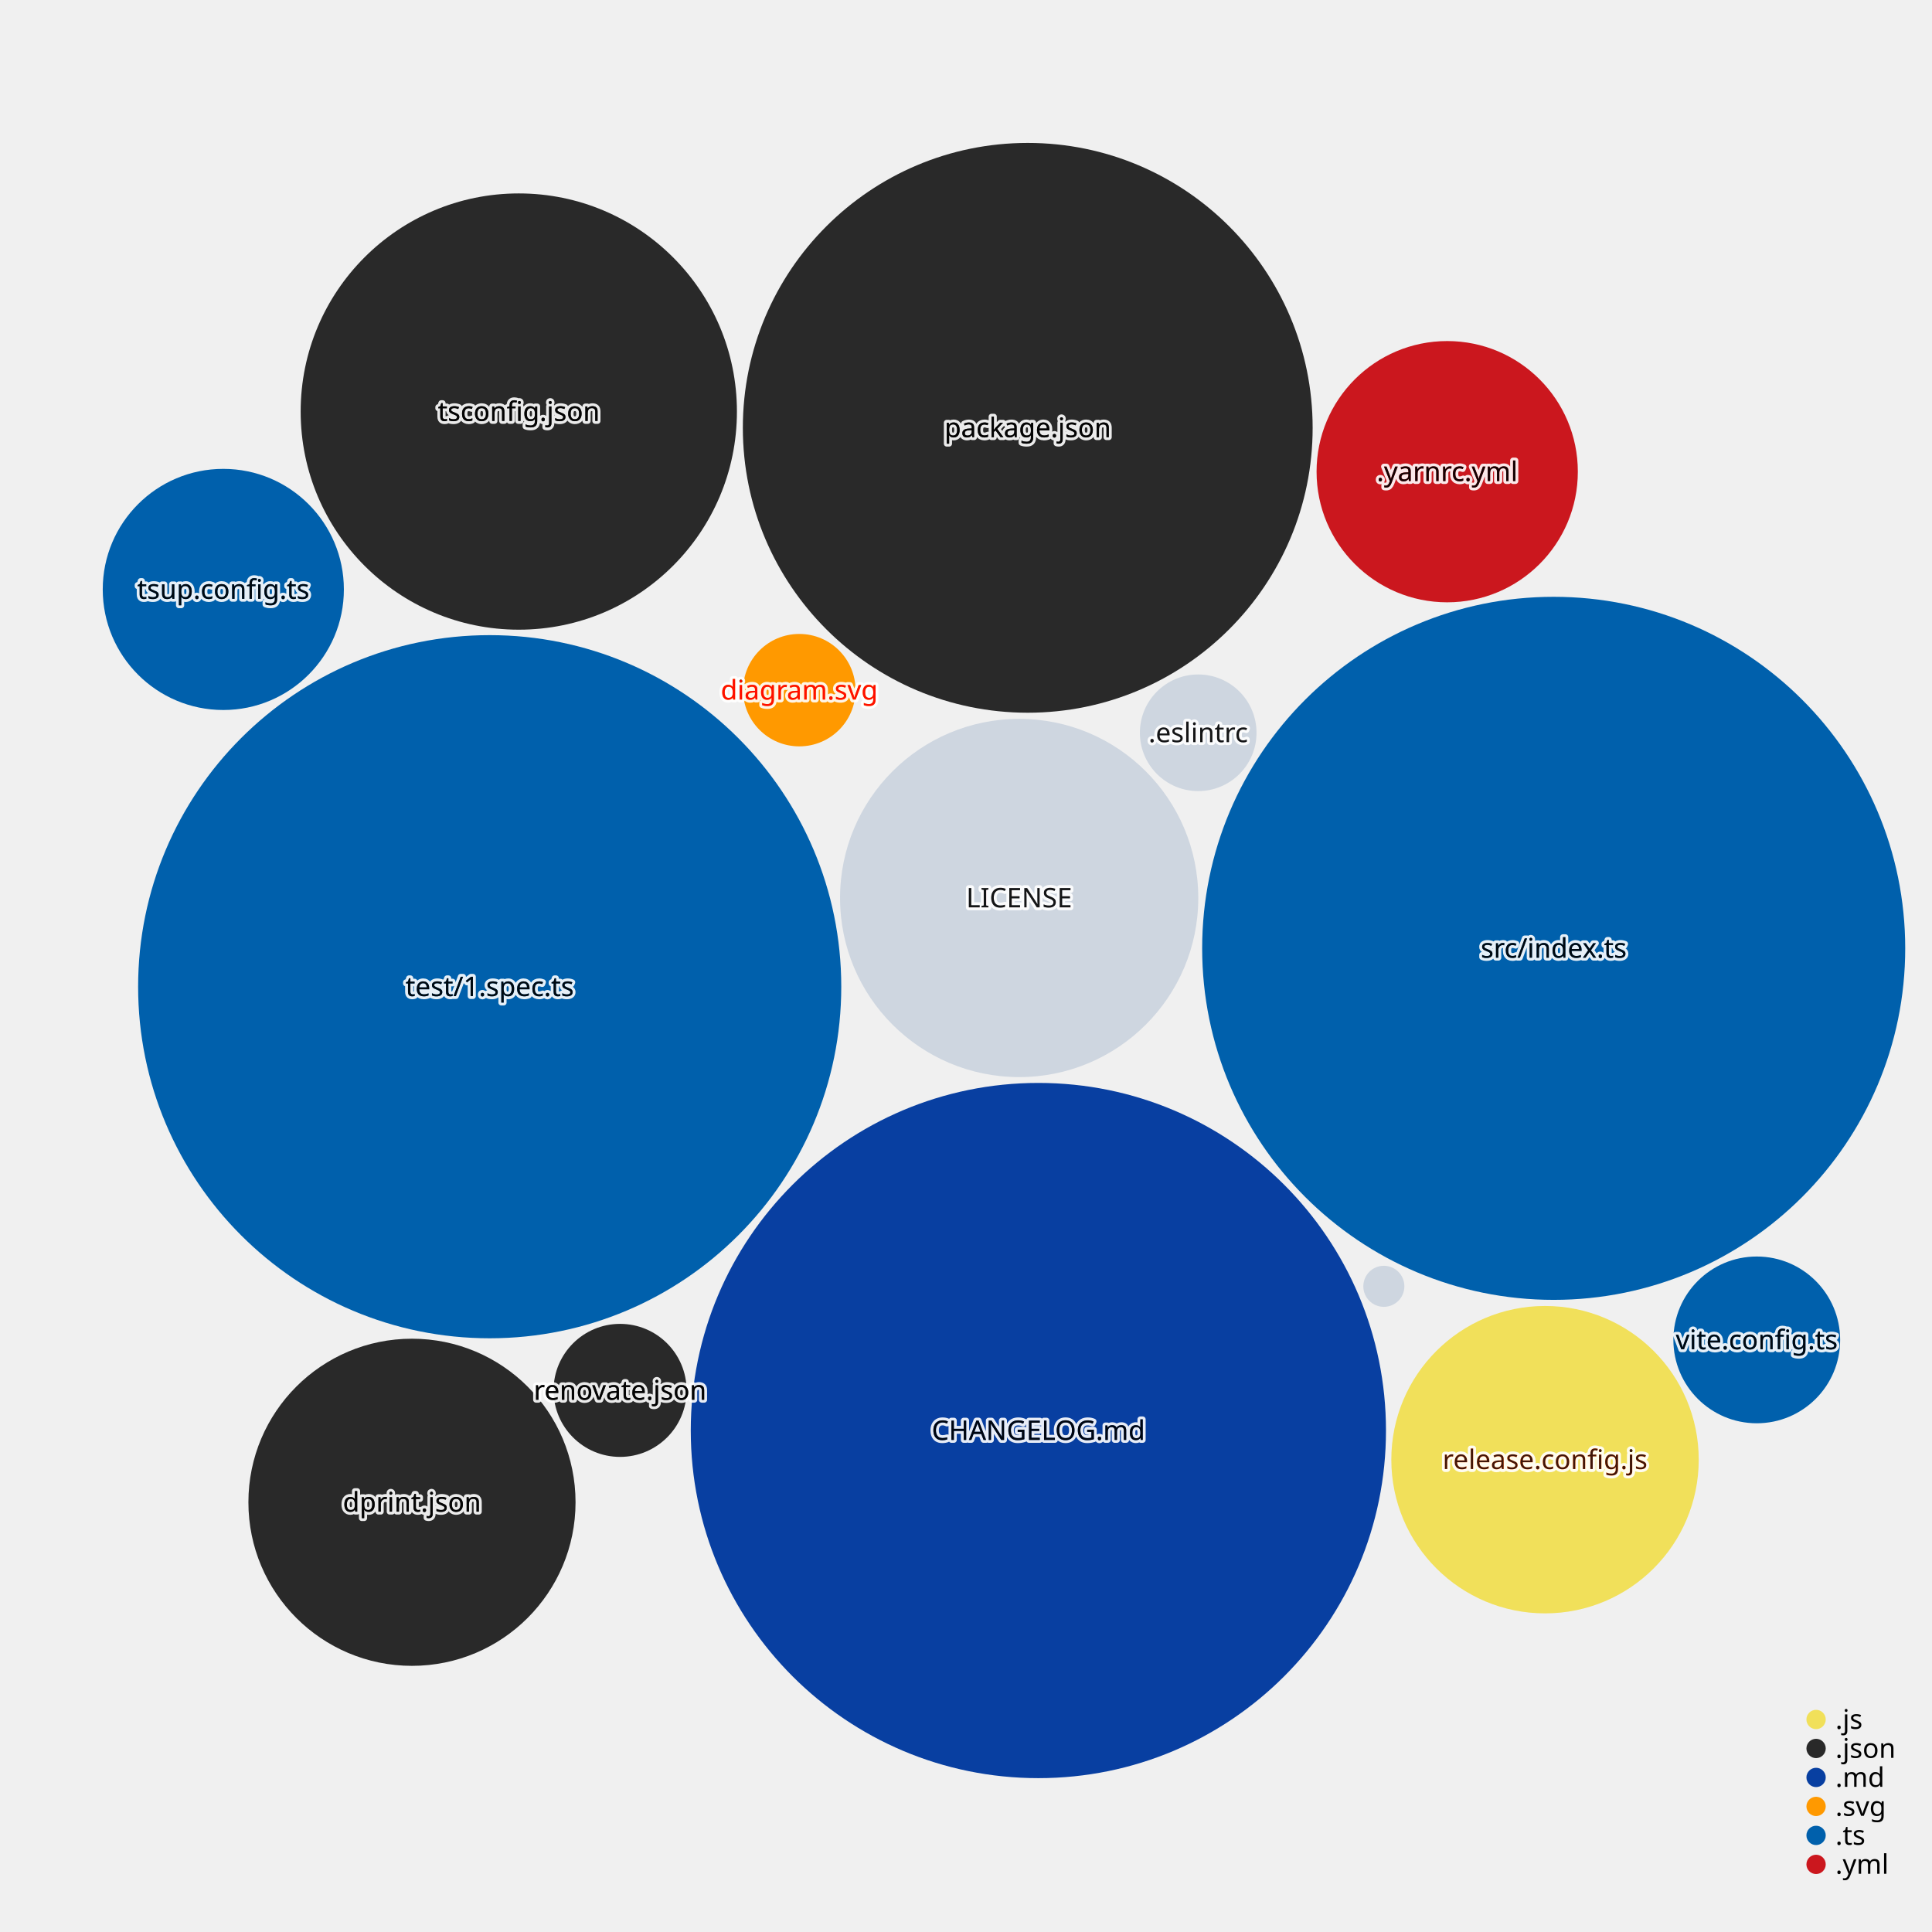
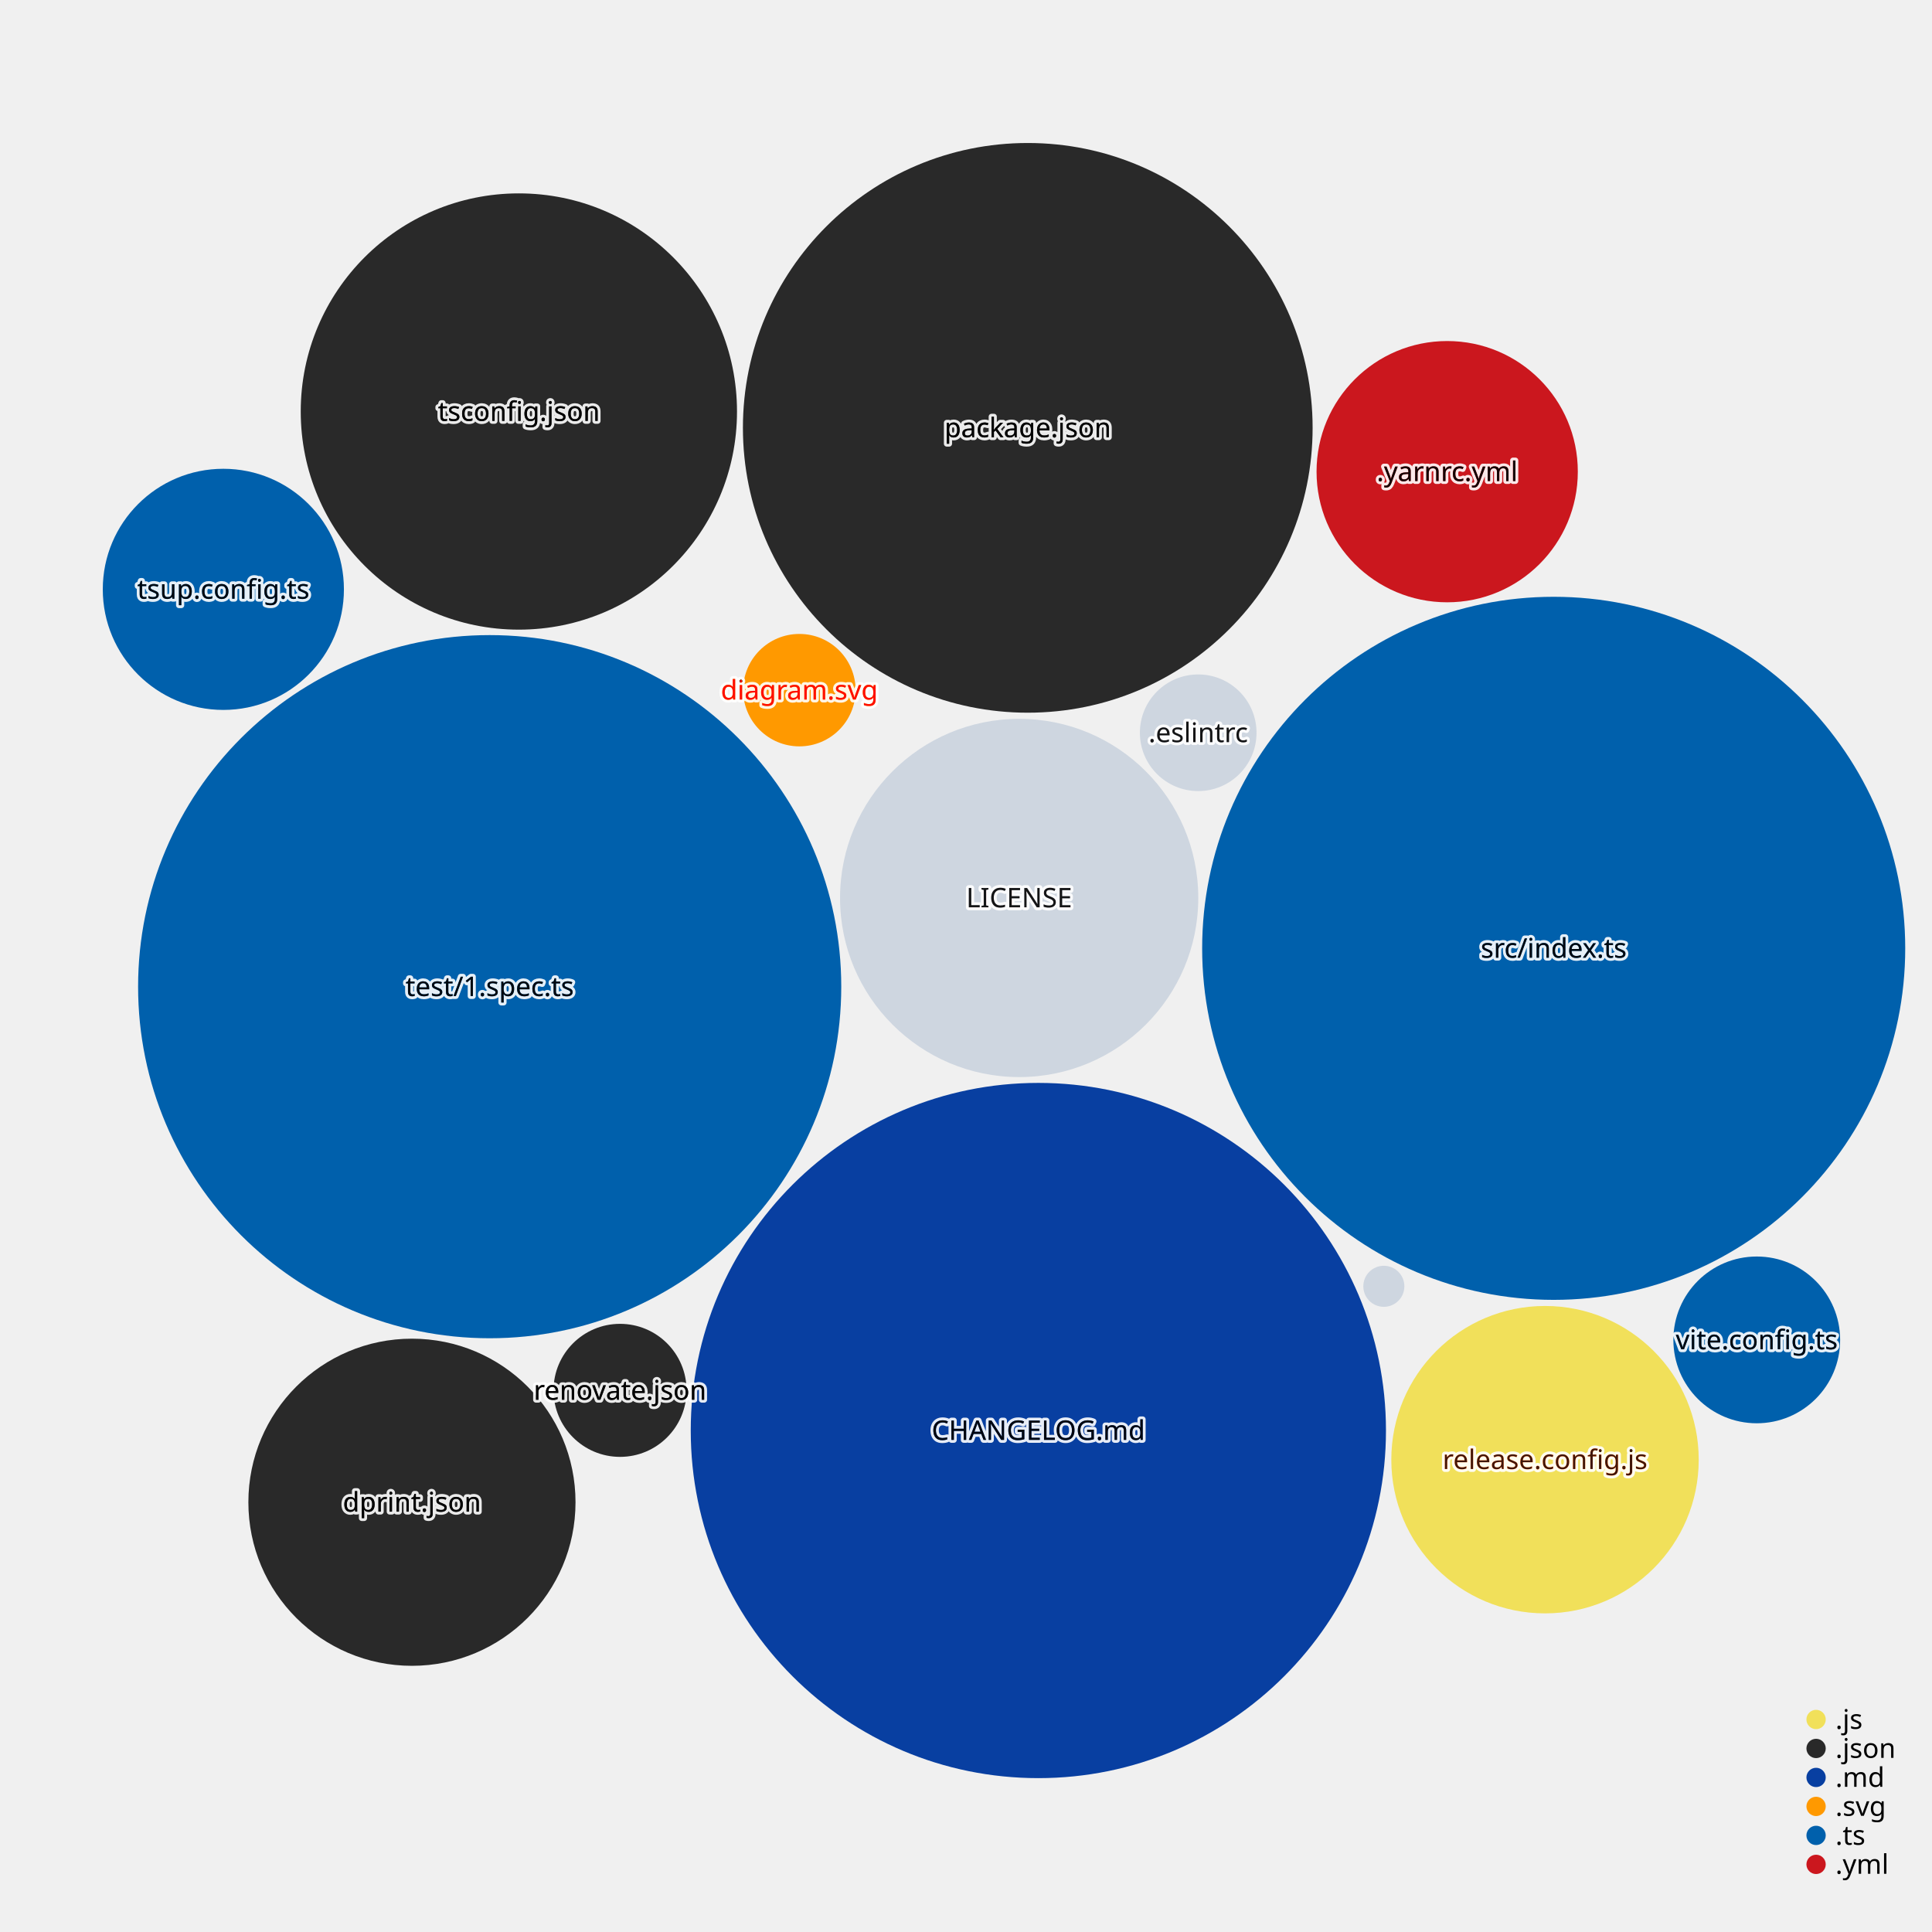
<svg xmlns="http://www.w3.org/2000/svg" width="1000" height="1000" style="background:white;font-family:sans-serif;overflow:visible">
  <defs>
    <filter id="glow" x="-50%" y="-50%" width="200%" height="200%">
      <feGaussianBlur stdDeviation="4" result="coloredBlur" />
      <feMerge>
        <feMergeNode in="coloredBlur" />
        <feMergeNode in="SourceGraphic" />
      </feMerge>
    </filter>
  </defs>
-   <g style="fill:#0060ac;transition:transform 0s ease-out, fill 0.1s ease-out" transform="translate(253.4642, 510.7206)">
-     <circle style="transition:all 0.5s ease-out" r="181.973" stroke-width="0" stroke="#374151" />
+   <g style="fill:#0060ac;transition:transform 0s ease-out, fill 0.1s ease-out" transform="translate(253.457, 510.7009)">
+     <circle style="transition:all 0.5s ease-out" r="181.975" stroke-width="0" stroke="#374151" />
  </g>
-   <g style="fill:#0060ac;transition:transform 0s ease-out, fill 0.1s ease-out" transform="translate(804.188, 490.8575)">
-     <circle style="transition:all 0.5s ease-out" r="181.951" stroke-width="0" stroke="#374151" />
+   <g style="fill:#0060ac;transition:transform 0s ease-out, fill 0.1s ease-out" transform="translate(804.1887, 490.8523)">
+     <circle style="transition:all 0.5s ease-out" r="181.953" stroke-width="0" stroke="#374151" />
  </g>
-   <g style="fill:#083fa1;transition:transform 0s ease-out, fill 0.1s ease-out" transform="translate(537.46, 740.4439)">
-     <circle style="transition:all 0.5s ease-out" r="179.923" stroke-width="0" stroke="#374151" />
+   <g style="fill:#083fa1;transition:transform 0s ease-out, fill 0.1s ease-out" transform="translate(537.4504, 740.4347)">
+     <circle style="transition:all 0.5s ease-out" r="179.926" stroke-width="0" stroke="#374151" />
  </g>
-   <g style="fill:#292929;transition:transform 0s ease-out, fill 0.1s ease-out" transform="translate(531.9574, 221.4409)">
-     <circle style="transition:all 0.5s ease-out" r="147.464" stroke-width="0" stroke="#374151" />
+   <g style="fill:#292929;transition:transform 0s ease-out, fill 0.1s ease-out" transform="translate(531.9695, 221.4521)">
+     <circle style="transition:all 0.5s ease-out" r="147.438" stroke-width="0" stroke="#374151" />
  </g>
-   <g style="fill:#292929;transition:transform 0s ease-out, fill 0.1s ease-out" transform="translate(268.5276, 213.019)">
-     <circle style="transition:all 0.5s ease-out" r="112.904" stroke-width="0" stroke="#374151" />
+   <g style="fill:#292929;transition:transform 0s ease-out, fill 0.1s ease-out" transform="translate(268.5646, 212.9976)">
+     <circle style="transition:all 0.5s ease-out" r="112.906" stroke-width="0" stroke="#374151" />
  </g>
-   <g style="fill:#CED6E0;transition:transform 0s ease-out, fill 0.1s ease-out" transform="translate(527.5185, 464.796)">
-     <circle style="transition:all 0.5s ease-out" r="92.709" stroke-width="0" stroke="#374151" />
+   <g style="fill:#CED6E0;transition:transform 0s ease-out, fill 0.1s ease-out" transform="translate(527.5162, 464.783)">
+     <circle style="transition:all 0.5s ease-out" r="92.71" stroke-width="0" stroke="#374151" />
  </g>
-   <g style="fill:#292929;transition:transform 0s ease-out, fill 0.1s ease-out" transform="translate(213.2368, 777.576)">
-     <circle style="transition:all 0.5s ease-out" r="84.663" stroke-width="0" stroke="#374151" />
+   <g style="fill:#292929;transition:transform 0s ease-out, fill 0.1s ease-out" transform="translate(213.222, 777.5588)">
+     <circle style="transition:all 0.5s ease-out" r="84.664" stroke-width="0" stroke="#374151" />
  </g>
-   <g style="fill:#f1e05a;transition:transform 0s ease-out, fill 0.1s ease-out" transform="translate(799.7042, 755.5256)">
-     <circle style="transition:all 0.5s ease-out" r="79.557" stroke-width="0" stroke="#374151" />
+   <g style="fill:#f1e05a;transition:transform 0s ease-out, fill 0.1s ease-out" transform="translate(799.6977, 755.5238)">
+     <circle style="transition:all 0.5s ease-out" r="79.558" stroke-width="0" stroke="#374151" />
  </g>
-   <g style="fill:#cb171e;transition:transform 0s ease-out, fill 0.1s ease-out" transform="translate(749.0704, 244.1432)">
-     <circle style="transition:all 0.5s ease-out" r="67.614" stroke-width="0" stroke="#374151" />
+   <g style="fill:#cb171e;transition:transform 0s ease-out, fill 0.1s ease-out" transform="translate(749.0597, 244.1371)">
+     <circle style="transition:all 0.5s ease-out" r="67.615" stroke-width="0" stroke="#374151" />
  </g>
-   <g style="fill:#0060ac;transition:transform 0s ease-out, fill 0.1s ease-out" transform="translate(115.5848, 305.0922)">
-     <circle style="transition:all 0.5s ease-out" r="62.405" stroke-width="0" stroke="#374151" />
+   <g style="fill:#0060ac;transition:transform 0s ease-out, fill 0.1s ease-out" transform="translate(115.6062, 305.0494)">
+     <circle style="transition:all 0.5s ease-out" r="62.406" stroke-width="0" stroke="#374151" />
  </g>
-   <g style="fill:#0060ac;transition:transform 0s ease-out, fill 0.1s ease-out" transform="translate(909.2966, 693.5268)">
+   <g style="fill:#0060ac;transition:transform 0s ease-out, fill 0.1s ease-out" transform="translate(909.2932, 693.5271)">
    <circle style="transition:all 0.5s ease-out" r="43.157" stroke-width="0" stroke="#374151" />
  </g>
-   <g style="fill:#292929;transition:transform 0s ease-out, fill 0.1s ease-out" transform="translate(320.9446, 719.662)">
-     <circle style="transition:all 0.5s ease-out" r="34.427" stroke-width="0" stroke="#374151" />
+   <g style="fill:#292929;transition:transform 0s ease-out, fill 0.1s ease-out" transform="translate(320.9327, 719.6469)">
+     <circle style="transition:all 0.5s ease-out" r="34.428" stroke-width="0" stroke="#374151" />
  </g>
-   <g style="fill:#CED6E0;transition:transform 0s ease-out, fill 0.1s ease-out" transform="translate(620.1874, 379.2852)">
-     <circle style="transition:all 0.5s ease-out" r="30.184" stroke-width="0" stroke="#374151" />
+   <g style="fill:#CED6E0;transition:transform 0s ease-out, fill 0.1s ease-out" transform="translate(620.1888, 379.2738)">
+     <circle style="transition:all 0.5s ease-out" r="30.185" stroke-width="0" stroke="#374151" />
  </g>
-   <g style="fill:#ff9900;transition:transform 0s ease-out, fill 0.1s ease-out" transform="translate(413.7198, 357.2242)">
-     <circle style="transition:all 0.5s ease-out" r="29.096" stroke-width="0" stroke="#374151" />
+   <g style="fill:#ff9900;transition:transform 0s ease-out, fill 0.1s ease-out" transform="translate(413.7536, 357.2213)">
+     <circle style="transition:all 0.5s ease-out" r="29.097" stroke-width="0" stroke="#374151" />
  </g>
-   <g style="fill:#CED6E0;transition:transform 0s ease-out, fill 0.1s ease-out" transform="translate(716.277, 665.7957)">
-     <circle style="transition:all 0.5s ease-out" r="10.624" stroke-width="0" stroke="#374151" />
+   <g style="fill:#CED6E0;transition:transform 0s ease-out, fill 0.1s ease-out" transform="translate(716.2718, 665.7904)">
+     <circle style="transition:all 0.5s ease-out" r="10.625" stroke-width="0" stroke="#374151" />
  </g>
-   <g style="fill:#0060ac;transition:transform 0s ease-out" transform="translate(253.4642, 510.7206)">
+   <g style="fill:#0060ac;transition:transform 0s ease-out" transform="translate(253.457, 510.7009)">
    <text style="pointer-events:none;opacity:0.9;font-size:14px;font-weight:500;transition:all 0.5s ease-out" fill="#4B5563" text-anchor="middle" dominant-baseline="middle" stroke="white" stroke-width="3" stroke-linejoin="round">test/1.spec.ts</text>
    <text style="pointer-events:none;opacity:1;font-size:14px;font-weight:500;transition:all 0.5s ease-out" text-anchor="middle" dominant-baseline="middle">test/1.spec.ts</text>
    <text style="pointer-events:none;opacity:0.9;font-size:14px;font-weight:500;mix-blend-mode:color-burn;transition:all 0.5s ease-out" fill="#110101" text-anchor="middle" dominant-baseline="middle">test/1.spec.ts</text>
  </g>
-   <g style="fill:#0060ac;transition:transform 0s ease-out" transform="translate(804.188, 490.8575)">
+   <g style="fill:#0060ac;transition:transform 0s ease-out" transform="translate(804.1887, 490.8523)">
    <text style="pointer-events:none;opacity:0.9;font-size:14px;font-weight:500;transition:all 0.5s ease-out" fill="#4B5563" text-anchor="middle" dominant-baseline="middle" stroke="white" stroke-width="3" stroke-linejoin="round">src/index.ts</text>
    <text style="pointer-events:none;opacity:1;font-size:14px;font-weight:500;transition:all 0.5s ease-out" text-anchor="middle" dominant-baseline="middle">src/index.ts</text>
    <text style="pointer-events:none;opacity:0.9;font-size:14px;font-weight:500;mix-blend-mode:color-burn;transition:all 0.5s ease-out" fill="#110101" text-anchor="middle" dominant-baseline="middle">src/index.ts</text>
  </g>
-   <g style="fill:#083fa1;transition:transform 0s ease-out" transform="translate(537.46, 740.4439)">
+   <g style="fill:#083fa1;transition:transform 0s ease-out" transform="translate(537.4504, 740.4347)">
    <text style="pointer-events:none;opacity:0.9;font-size:14px;font-weight:500;transition:all 0.5s ease-out" fill="#4B5563" text-anchor="middle" dominant-baseline="middle" stroke="white" stroke-width="3" stroke-linejoin="round">CHANGELOG.md</text>
    <text style="pointer-events:none;opacity:1;font-size:14px;font-weight:500;transition:all 0.5s ease-out" text-anchor="middle" dominant-baseline="middle">CHANGELOG.md</text>
    <text style="pointer-events:none;opacity:0.9;font-size:14px;font-weight:500;mix-blend-mode:color-burn;transition:all 0.5s ease-out" fill="#110101" text-anchor="middle" dominant-baseline="middle">CHANGELOG.md</text>
  </g>
-   <g style="fill:#292929;transition:transform 0s ease-out" transform="translate(531.9574, 221.4409)">
+   <g style="fill:#292929;transition:transform 0s ease-out" transform="translate(531.9695, 221.4521)">
    <text style="pointer-events:none;opacity:0.9;font-size:14px;font-weight:500;transition:all 0.5s ease-out" fill="#4B5563" text-anchor="middle" dominant-baseline="middle" stroke="white" stroke-width="3" stroke-linejoin="round">package.json</text>
    <text style="pointer-events:none;opacity:1;font-size:14px;font-weight:500;transition:all 0.5s ease-out" text-anchor="middle" dominant-baseline="middle">package.json</text>
    <text style="pointer-events:none;opacity:0.9;font-size:14px;font-weight:500;mix-blend-mode:color-burn;transition:all 0.5s ease-out" fill="#110101" text-anchor="middle" dominant-baseline="middle">package.json</text>
  </g>
-   <g style="fill:#292929;transition:transform 0s ease-out" transform="translate(268.5276, 213.019)">
+   <g style="fill:#292929;transition:transform 0s ease-out" transform="translate(268.5646, 212.9976)">
    <text style="pointer-events:none;opacity:0.9;font-size:14px;font-weight:500;transition:all 0.5s ease-out" fill="#4B5563" text-anchor="middle" dominant-baseline="middle" stroke="white" stroke-width="3" stroke-linejoin="round">tsconfig.json</text>
    <text style="pointer-events:none;opacity:1;font-size:14px;font-weight:500;transition:all 0.5s ease-out" text-anchor="middle" dominant-baseline="middle">tsconfig.json</text>
    <text style="pointer-events:none;opacity:0.9;font-size:14px;font-weight:500;mix-blend-mode:color-burn;transition:all 0.5s ease-out" fill="#110101" text-anchor="middle" dominant-baseline="middle">tsconfig.json</text>
  </g>
-   <g style="fill:#CED6E0;transition:transform 0s ease-out" transform="translate(527.5185, 464.796)">
+   <g style="fill:#CED6E0;transition:transform 0s ease-out" transform="translate(527.5162, 464.783)">
    <text style="pointer-events:none;opacity:0.9;font-size:14px;font-weight:500;transition:all 0.5s ease-out" fill="#4B5563" text-anchor="middle" dominant-baseline="middle" stroke="white" stroke-width="3" stroke-linejoin="round">LICENSE</text>
    <text style="pointer-events:none;opacity:1;font-size:14px;font-weight:500;transition:all 0.5s ease-out" text-anchor="middle" dominant-baseline="middle">LICENSE</text>
    <text style="pointer-events:none;opacity:0.9;font-size:14px;font-weight:500;mix-blend-mode:color-burn;transition:all 0.5s ease-out" fill="#110101" text-anchor="middle" dominant-baseline="middle">LICENSE</text>
  </g>
-   <g style="fill:#292929;transition:transform 0s ease-out" transform="translate(213.2368, 777.576)">
+   <g style="fill:#292929;transition:transform 0s ease-out" transform="translate(213.222, 777.5588)">
    <text style="pointer-events:none;opacity:0.9;font-size:14px;font-weight:500;transition:all 0.5s ease-out" fill="#4B5563" text-anchor="middle" dominant-baseline="middle" stroke="white" stroke-width="3" stroke-linejoin="round">dprint.json</text>
    <text style="pointer-events:none;opacity:1;font-size:14px;font-weight:500;transition:all 0.5s ease-out" text-anchor="middle" dominant-baseline="middle">dprint.json</text>
    <text style="pointer-events:none;opacity:0.9;font-size:14px;font-weight:500;mix-blend-mode:color-burn;transition:all 0.5s ease-out" fill="#110101" text-anchor="middle" dominant-baseline="middle">dprint.json</text>
  </g>
-   <g style="fill:#f1e05a;transition:transform 0s ease-out" transform="translate(799.7042, 755.5256)">
+   <g style="fill:#f1e05a;transition:transform 0s ease-out" transform="translate(799.6977, 755.5238)">
    <text style="pointer-events:none;opacity:0.9;font-size:14px;font-weight:500;transition:all 0.5s ease-out" fill="#4B5563" text-anchor="middle" dominant-baseline="middle" stroke="white" stroke-width="3" stroke-linejoin="round">release.config.js</text>
    <text style="pointer-events:none;opacity:1;font-size:14px;font-weight:500;transition:all 0.5s ease-out" text-anchor="middle" dominant-baseline="middle">release.config.js</text>
    <text style="pointer-events:none;opacity:0.9;font-size:14px;font-weight:500;mix-blend-mode:color-burn;transition:all 0.5s ease-out" fill="#110101" text-anchor="middle" dominant-baseline="middle">release.config.js</text>
  </g>
-   <g style="fill:#cb171e;transition:transform 0s ease-out" transform="translate(749.0704, 244.1432)">
+   <g style="fill:#cb171e;transition:transform 0s ease-out" transform="translate(749.0597, 244.1371)">
    <text style="pointer-events:none;opacity:0.9;font-size:14px;font-weight:500;transition:all 0.5s ease-out" fill="#4B5563" text-anchor="middle" dominant-baseline="middle" stroke="white" stroke-width="3" stroke-linejoin="round">.yarnrc.yml</text>
    <text style="pointer-events:none;opacity:1;font-size:14px;font-weight:500;transition:all 0.5s ease-out" text-anchor="middle" dominant-baseline="middle">.yarnrc.yml</text>
    <text style="pointer-events:none;opacity:0.9;font-size:14px;font-weight:500;mix-blend-mode:color-burn;transition:all 0.5s ease-out" fill="#110101" text-anchor="middle" dominant-baseline="middle">.yarnrc.yml</text>
  </g>
-   <g style="fill:#0060ac;transition:transform 0s ease-out" transform="translate(115.5848, 305.0922)">
+   <g style="fill:#0060ac;transition:transform 0s ease-out" transform="translate(115.6062, 305.0494)">
    <text style="pointer-events:none;opacity:0.9;font-size:14px;font-weight:500;transition:all 0.5s ease-out" fill="#4B5563" text-anchor="middle" dominant-baseline="middle" stroke="white" stroke-width="3" stroke-linejoin="round">tsup.config.ts</text>
    <text style="pointer-events:none;opacity:1;font-size:14px;font-weight:500;transition:all 0.5s ease-out" text-anchor="middle" dominant-baseline="middle">tsup.config.ts</text>
    <text style="pointer-events:none;opacity:0.9;font-size:14px;font-weight:500;mix-blend-mode:color-burn;transition:all 0.5s ease-out" fill="#110101" text-anchor="middle" dominant-baseline="middle">tsup.config.ts</text>
  </g>
-   <g style="fill:#0060ac;transition:transform 0s ease-out" transform="translate(909.2966, 693.5268)">
+   <g style="fill:#0060ac;transition:transform 0s ease-out" transform="translate(909.2932, 693.5271)">
    <text style="pointer-events:none;opacity:0.9;font-size:14px;font-weight:500;transition:all 0.5s ease-out" fill="#4B5563" text-anchor="middle" dominant-baseline="middle" stroke="white" stroke-width="3" stroke-linejoin="round">vite.config.ts</text>
    <text style="pointer-events:none;opacity:1;font-size:14px;font-weight:500;transition:all 0.5s ease-out" text-anchor="middle" dominant-baseline="middle">vite.config.ts</text>
    <text style="pointer-events:none;opacity:0.9;font-size:14px;font-weight:500;mix-blend-mode:color-burn;transition:all 0.5s ease-out" fill="#110101" text-anchor="middle" dominant-baseline="middle">vite.config.ts</text>
  </g>
-   <g style="fill:#292929;transition:transform 0s ease-out" transform="translate(320.9446, 719.662)">
+   <g style="fill:#292929;transition:transform 0s ease-out" transform="translate(320.9327, 719.6469)">
    <text style="pointer-events:none;opacity:0.9;font-size:14px;font-weight:500;transition:all 0.5s ease-out" fill="#4B5563" text-anchor="middle" dominant-baseline="middle" stroke="white" stroke-width="3" stroke-linejoin="round">renovate.json</text>
    <text style="pointer-events:none;opacity:1;font-size:14px;font-weight:500;transition:all 0.5s ease-out" text-anchor="middle" dominant-baseline="middle">renovate.json</text>
    <text style="pointer-events:none;opacity:0.9;font-size:14px;font-weight:500;mix-blend-mode:color-burn;transition:all 0.5s ease-out" fill="#110101" text-anchor="middle" dominant-baseline="middle">renovate.json</text>
  </g>
-   <g style="fill:#CED6E0;transition:transform 0s ease-out" transform="translate(620.1874, 379.2852)">
+   <g style="fill:#CED6E0;transition:transform 0s ease-out" transform="translate(620.1888, 379.2738)">
    <text style="pointer-events:none;opacity:0.9;font-size:14px;font-weight:500;transition:all 0.5s ease-out" fill="#4B5563" text-anchor="middle" dominant-baseline="middle" stroke="white" stroke-width="3" stroke-linejoin="round">.eslintrc</text>
    <text style="pointer-events:none;opacity:1;font-size:14px;font-weight:500;transition:all 0.5s ease-out" text-anchor="middle" dominant-baseline="middle">.eslintrc</text>
    <text style="pointer-events:none;opacity:0.9;font-size:14px;font-weight:500;mix-blend-mode:color-burn;transition:all 0.5s ease-out" fill="#110101" text-anchor="middle" dominant-baseline="middle">.eslintrc</text>
  </g>
-   <g style="fill:#ff9900;transition:transform 0s ease-out" transform="translate(413.7198, 357.2242)">
+   <g style="fill:#ff9900;transition:transform 0s ease-out" transform="translate(413.7536, 357.2213)">
    <text style="pointer-events:none;opacity:0.9;font-size:14px;font-weight:500;transition:all 0.5s ease-out" fill="#4B5563" text-anchor="middle" dominant-baseline="middle" stroke="white" stroke-width="3" stroke-linejoin="round">diagram.svg</text>
    <text style="pointer-events:none;opacity:1;font-size:14px;font-weight:500;transition:all 0.5s ease-out" text-anchor="middle" dominant-baseline="middle">diagram.svg</text>
    <text style="pointer-events:none;opacity:0.9;font-size:14px;font-weight:500;mix-blend-mode:color-burn;transition:all 0.5s ease-out" fill="#110101" text-anchor="middle" dominant-baseline="middle">diagram.svg</text>
  </g>
  <g transform="translate(940, 890)">
    <g transform="translate(0, 0)">
      <circle r="5" fill="#f1e05a" />
      <text x="10" style="font-size:14px;font-weight:300" dominant-baseline="middle">.js</text>
    </g>
    <g transform="translate(0, 15)">
      <circle r="5" fill="#292929" />
      <text x="10" style="font-size:14px;font-weight:300" dominant-baseline="middle">.json</text>
    </g>
    <g transform="translate(0, 30)">
      <circle r="5" fill="#083fa1" />
      <text x="10" style="font-size:14px;font-weight:300" dominant-baseline="middle">.md</text>
    </g>
    <g transform="translate(0, 45)">
      <circle r="5" fill="#ff9900" />
      <text x="10" style="font-size:14px;font-weight:300" dominant-baseline="middle">.svg</text>
    </g>
    <g transform="translate(0, 60)">
      <circle r="5" fill="#0060ac" />
      <text x="10" style="font-size:14px;font-weight:300" dominant-baseline="middle">.ts</text>
    </g>
    <g transform="translate(0, 75)">
      <circle r="5" fill="#cb171e" />
      <text x="10" style="font-size:14px;font-weight:300" dominant-baseline="middle">.yml</text>
    </g>
    <g fill="#9CA3AF" style="font-weight:300;font-style:italic;font-size:12px">each dot sized by file size</g>
  </g>
</svg>
